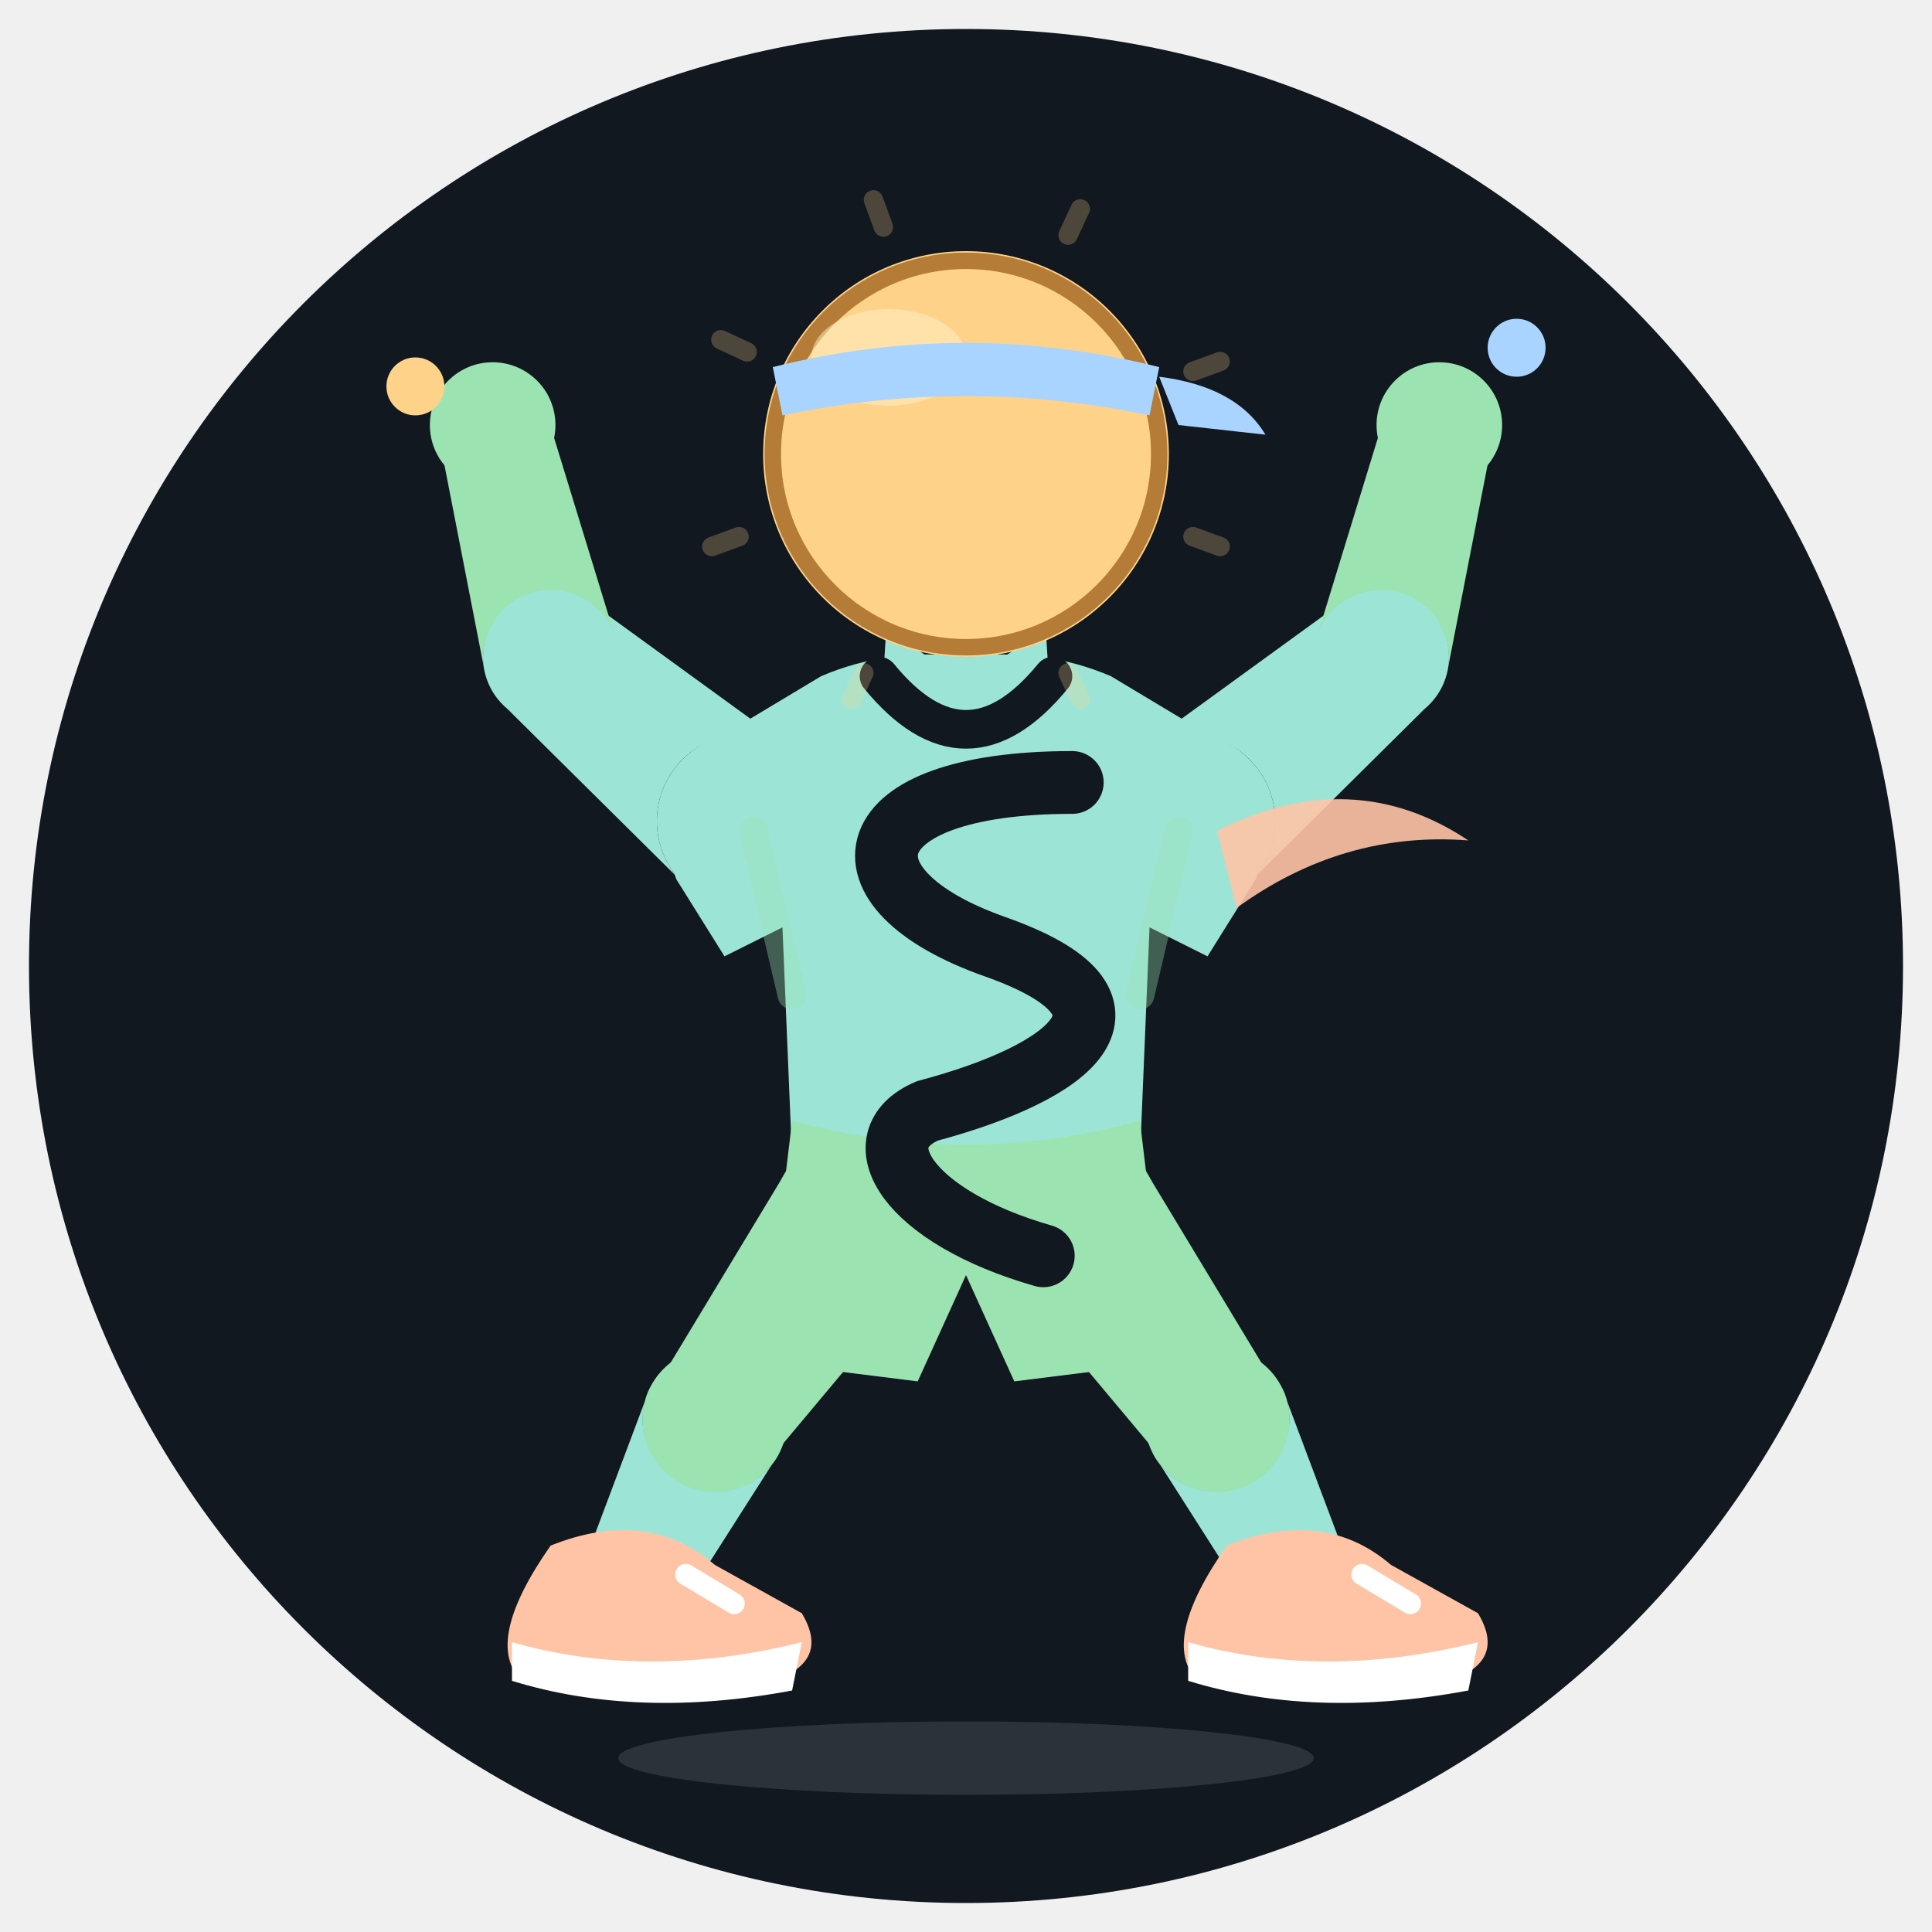
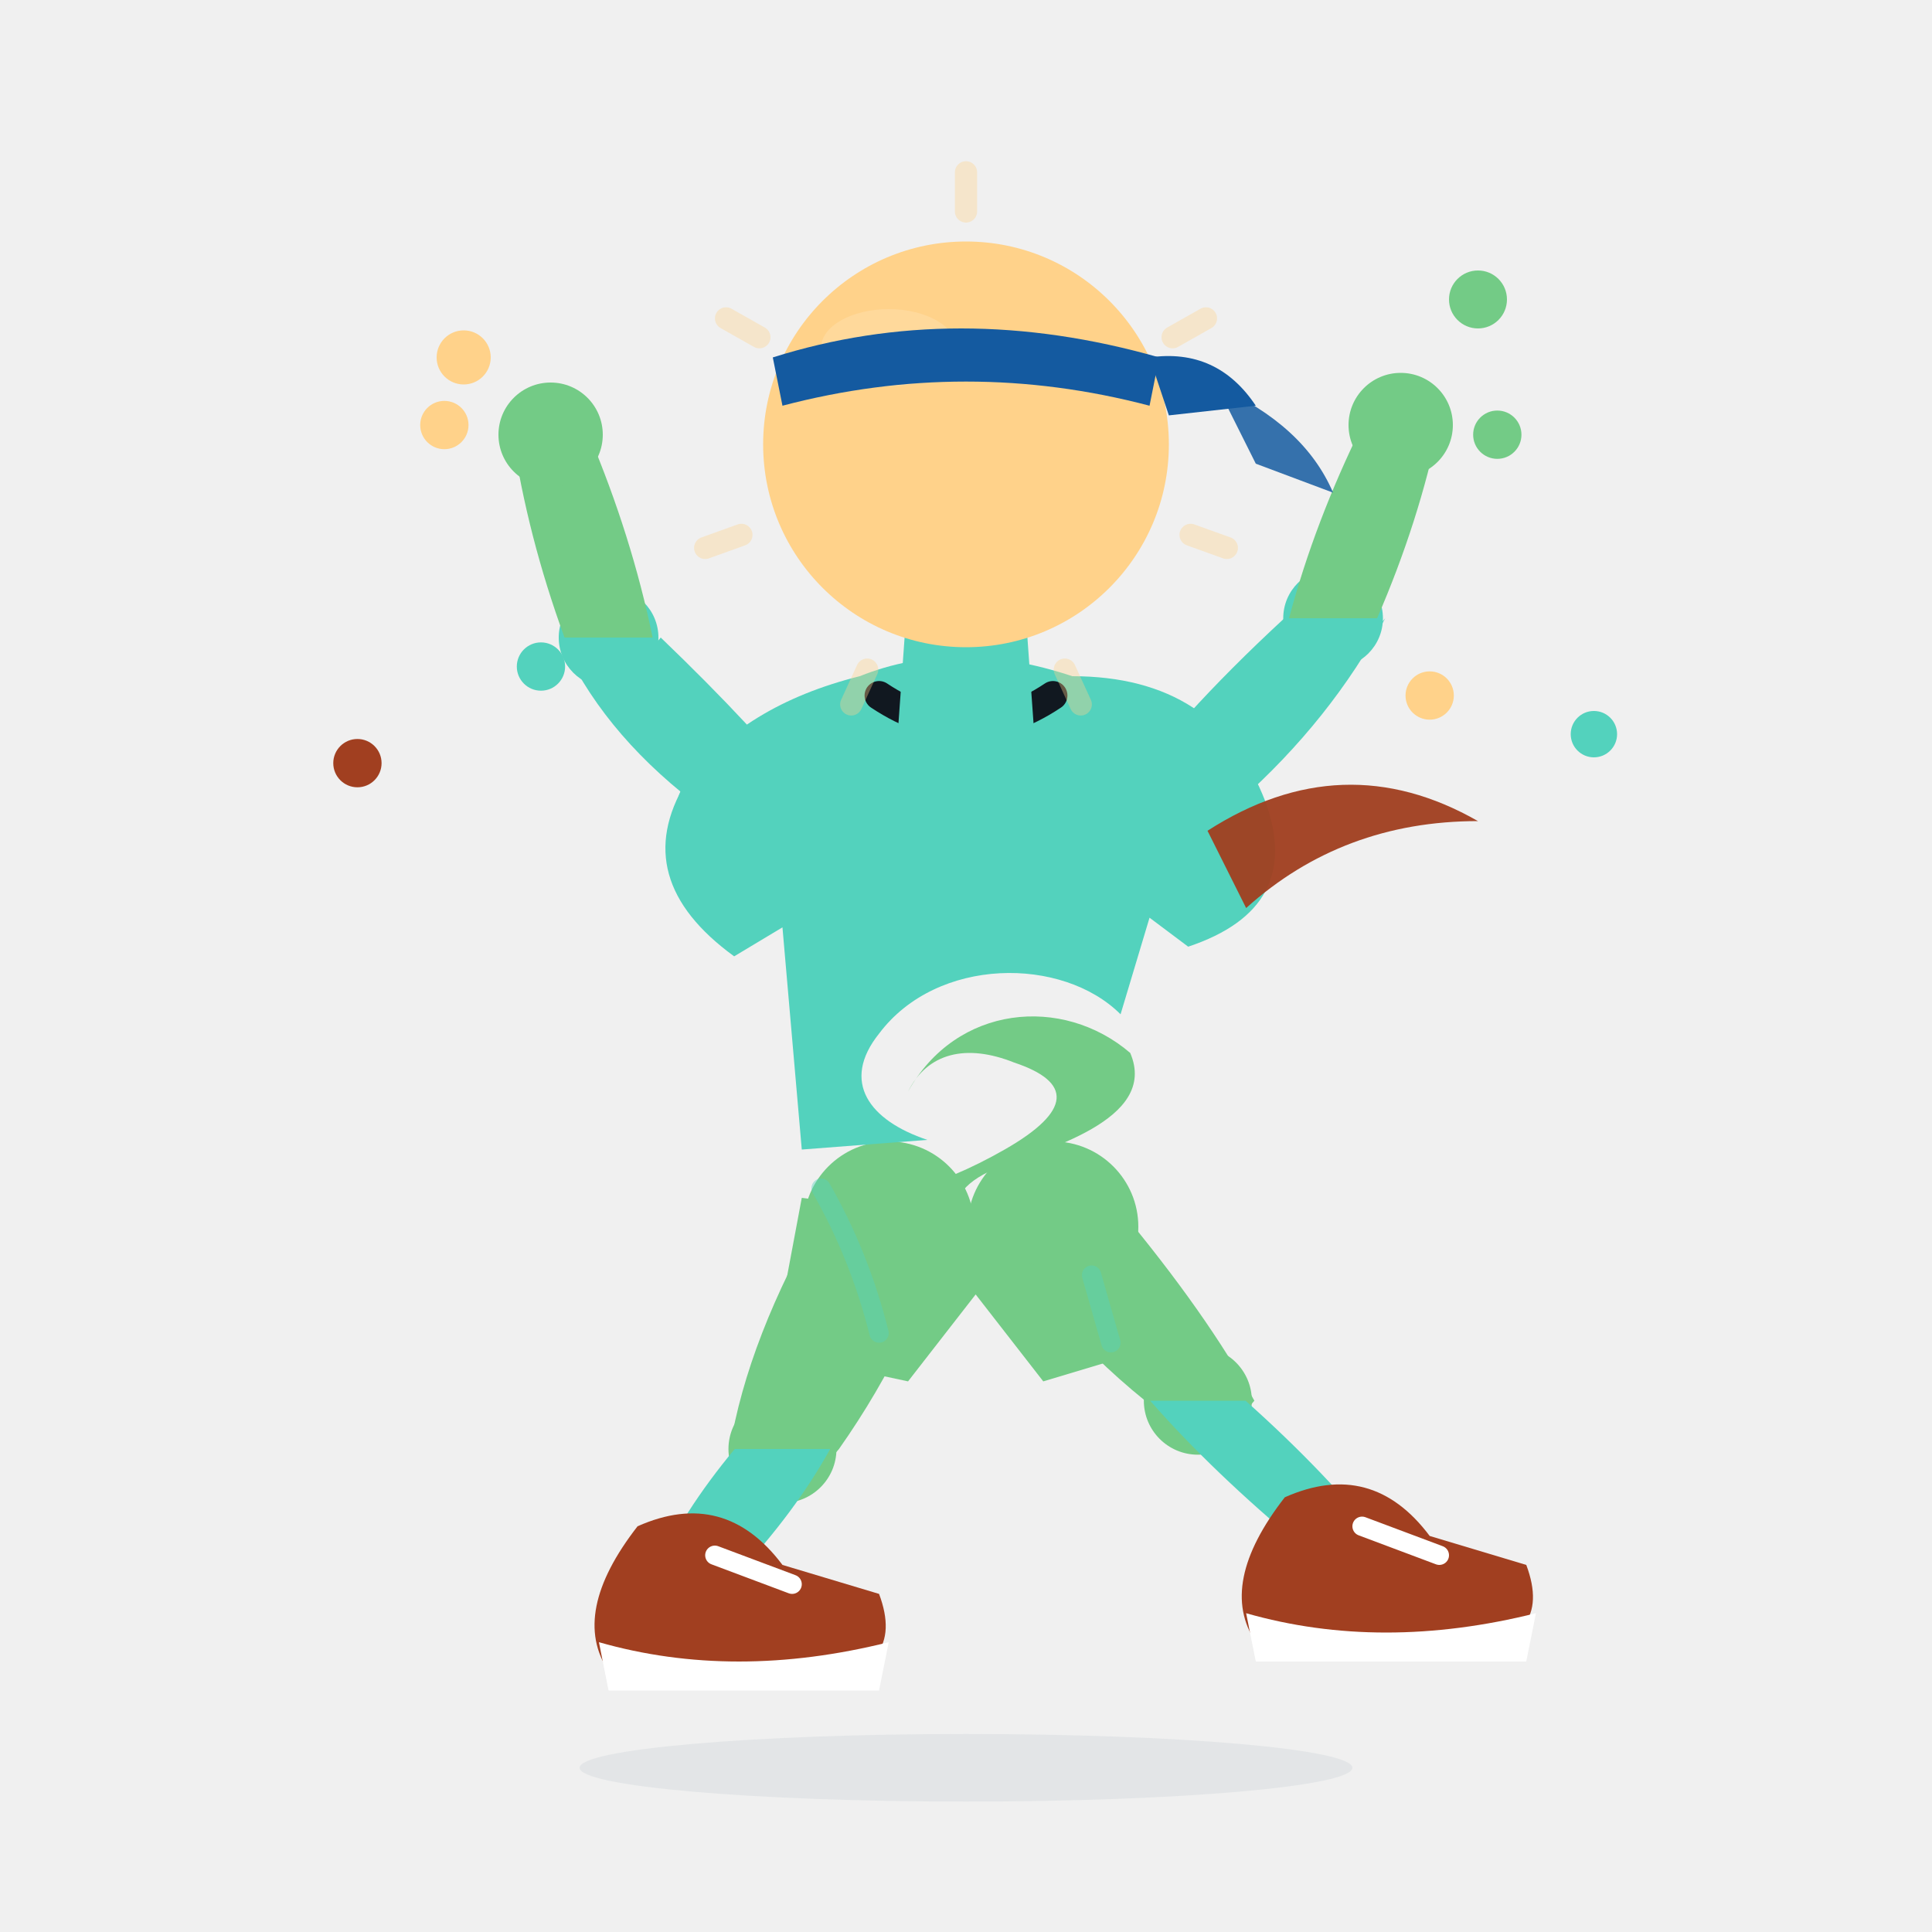
- <svg xmlns="http://www.w3.org/2000/svg" viewBox="0 0 200 200" width="96" height="96" class="trail-companion" data-pose="cheer" data-theme="dark">
+ <svg xmlns="http://www.w3.org/2000/svg" viewBox="0 0 200 200">
  <g class="m-character">
-     <circle cx="100" cy="100" r="97" fill="#111820" />
    <g class="m-shadow">
-       <ellipse cx="100" cy="182" rx="36" ry="3.8" fill="#F5F8FA" opacity=".12" />
+       <ellipse cx="100" cy="183" rx="40" ry="3.5" fill="#B6C1C9" opacity=".22" />
    </g>
    <g class="m-leg-a">
-       <circle cx="89" cy="126" r="9" fill="#9BE3B1" />
-       <path d="M81.68,120.77 L68.30,142.93 A7,7 0 0 1 79.70,151.07 L96.32,131.23 A9,9 0 0 1 81.68,120.77Z" fill="#9BE3B1" />
-       <circle cx="74" cy="147" r="7.5" fill="#9BE3B1" />
-       <path d="M67.29,143.65 L60.17,162.59 A5.4,5.4 0 0 1 69.83,167.41 L80.71,150.35 A7.5,7.5 0 0 1 67.29,143.65Z" fill="#9CE5D6" />
-       <circle cx="65" cy="165" r="5.5" fill="#9CE5D6" />
-       <path d="M57 160 Q67 156 74 162 L83 167 Q86 172 80 174 L54 174 Q50 170 57 160Z" fill="#FFC4A6" />
-       <path d="M53 170 Q67 174 83 170 L82 175 Q66 178 53 174Z" fill="#FFFFFF" />
-       <path d="M71 163 L76 166" stroke="#FFFFFF" stroke-width="2.2" stroke-linecap="round" />
+       <circle cx="92" cy="127" r="8.84" fill="#73CB86" />
+       <path d="M85.24 125 Q77.4 138.5 75.54 150 Q81 157.15 86.85 150 Q94.95 138.5 98.76 125Z" fill="#73CB86" />
+       <circle cx="81" cy="150" r="5.59" fill="#73CB86" />
+       <path d="M76.06 150 Q70.65 156.5 67.71 163 Q72 168.46 76.29 163 Q82.35 156.5 85.94 150Z" fill="#53D2BD" />
+       <path d="M66 158 Q75 154 81 162 L91 165 Q94 173 84 174 L63 173 Q59 167 66 158Z" fill="#A13F20" />
+       <path d="M62 170 Q76 174 92 170 L91 175 L63 175Z" fill="#FFFFFF" />
+       <path d="M74 161 L82 164" fill="none" stroke="#FFFFFF" stroke-width="2" stroke-linecap="round" />
    </g>
    <g class="m-leg-b">
-       <circle cx="111" cy="126" r="9" fill="#9BE3B1" />
-       <path d="M103.68,131.23 L120.30,151.07 A7,7 0 0 1 131.70,142.93 L118.32,120.77 A9,9 0 0 1 103.68,131.23Z" fill="#9BE3B1" />
-       <circle cx="126" cy="147" r="7.5" fill="#9BE3B1" />
-       <path d="M119.29,150.35 L130.17,167.41 A5.4,5.4 0 0 1 139.83,162.59 L132.71,143.65 A7.5,7.5 0 0 1 119.29,150.35Z" fill="#9CE5D6" />
-       <circle cx="135" cy="165" r="5.5" fill="#9CE5D6" />
-       <path d="M127 160 Q137 156 144 162 L153 167 Q156 172 150 174 L124 174 Q120 170 127 160Z" fill="#FFC4A6" />
-       <path d="M123 170 Q137 174 153 170 L152 175 Q136 178 123 174Z" fill="#FFFFFF" />
-       <path d="M141 163 L146 166" stroke="#FFFFFF" stroke-width="2.2" stroke-linecap="round" />
+       <circle cx="109" cy="127" r="8.84" fill="#73CB86" />
+       <path d="M102.24 125 Q107.4 136.0 118.54 145 Q124 152.15 129.85 145 Q124.95 136.0 115.76 125Z" fill="#73CB86" />
+       <circle cx="124" cy="145" r="5.59" fill="#73CB86" />
+       <path d="M119.06 145 Q125.65 152.5 134.71 160 Q139 165.46 143.29 160 Q137.35 152.5 128.94 145Z" fill="#53D2BD" />
+       <path d="M133 155 Q142 151 148 159 L158 162 Q161 170 151 171 L130 170 Q126 164 133 155Z" fill="#A13F20" />
+       <path d="M129 167 Q143 171 159 167 L158 172 L130 172Z" fill="#FFFFFF" />
+       <path d="M141 158 L149 161" fill="none" stroke="#FFFFFF" stroke-width="2" stroke-linecap="round" />
    </g>
    <g class="m-arm-a">
-       <circle cx="77" cy="85" r="9" fill="#9CE5D6" />
-       <path d="M82.83,78.14 L61.53,62.67 A7,7 0 0 1 52.47,73.33 L71.17,91.86 A9,9 0 0 1 82.83,78.14Z" fill="#9CE5D6" />
-       <circle cx="57" cy="68" r="7" fill="#9CE5D6" />
-       <path d="M63.79,66.30 L56.53,42.62 A5.7,5.7 0 0 1 45.47,45.38 L50.21,69.70 A7,7 0 0 1 63.79,66.30Z" fill="#9BE3B1" />
-       <circle cx="51" cy="44" r="6.5" fill="#9BE3B1" />
+       <circle cx="78" cy="85" r="8.16" fill="#53D2BD" />
+       <path d="M71.76 83 Q62.1 75.5 57.96 66 Q63 72.6 68.4 66 Q78.3 75.5 84.24 83Z" fill="#53D2BD" />
+       <circle cx="63" cy="66" r="5.16" fill="#53D2BD" />
+       <path d="M58.44 66 Q54.6 55.5 53.04 45 Q57 50.04 60.96 45 Q65.4 55.5 67.56 66Z" fill="#73CB86" />
+       <circle cx="57" cy="45" r="5.4" fill="#73CB86" />
    </g>
    <g class="m-arm-b">
-       <circle cx="123" cy="85" r="9" fill="#9CE5D6" />
-       <path d="M128.83,91.86 L147.53,73.33 A7,7 0 0 1 138.47,62.67 L117.17,78.14 A9,9 0 0 1 128.83,91.86Z" fill="#9CE5D6" />
-       <circle cx="143" cy="68" r="7" fill="#9CE5D6" />
-       <path d="M149.79,69.70 L154.53,45.38 A5.7,5.7 0 0 1 143.47,42.62 L136.21,66.30 A7,7 0 0 1 149.79,69.70Z" fill="#9BE3B1" />
-       <circle cx="149" cy="44" r="6.5" fill="#9BE3B1" />
-     </g>
-     <g class="m-neck">
-       <path d="M92.00,61.00 L91.00,77.00 A9,9 0 0 1 109.00,77.00 L108.00,61.00 A8,8 0 0 1 92.00,61.00Z" fill="#9CE5D6" />
+       <circle cx="122" cy="85" r="8.16" fill="#53D2BD" />
+       <path d="M115.76 83 Q121.6 74.5 132.96 64 Q138 70.6 143.4 64 Q137.8 74.5 128.24 83Z" fill="#53D2BD" />
+       <circle cx="138" cy="64" r="5.16" fill="#53D2BD" />
+       <path d="M133.44 64 Q136.1 54.0 141.04 44 Q145 49.04 148.96 44 Q146.9 54.0 142.56 64Z" fill="#73CB86" />
+       <circle cx="145" cy="44" r="5.4" fill="#73CB86" />
    </g>
    <g class="m-torso">
-       <path d="M85 70 Q92 67 100 68 Q108 67 115 70 L125 76 Q134 79 130 91 L125 99 L119 96 L118 120 Q100 125 82 120 L81 96 L75 99 L70 91 Q66 79 75 76Z" fill="#9CE5D6" />
-       <path d="M91 70 Q100 81 109 70" fill="none" stroke="#111820" stroke-width="4" stroke-linecap="round" />
-       <path d="M78 86 L82 103 M122 86 L118 103" stroke="#9BE3B1" stroke-width="3" opacity=".35" stroke-linecap="round" />
-       <path d="M82 116 Q100 121 118 116 L121 141 L105 143 L100 132 L95 143 L79 141Z" fill="#9BE3B1" />
-       <path d="M111 81 C88 81 86 92 103 98 C120 104 111 111 96 115 C89 118 94 126 108 130" fill="none" stroke="#111820" stroke-width="6.5" stroke-linecap="round" />
+       <path d="M89 70 Q99 66 111 70 Q126 70 131 83 Q135 94 123 98 L119 95 L116 105 C110 99 97 99 91 107 C87 112 90 116 96 118 L83 119 L81 96 L76 99 Q65 91 71 81 Q77 73 89 70Z" fill="#53D2BD" />
+       <path d="M117 109 C120 116 108 119 103 121 C96 124 98 129 111 132 Q118 135 118 140 L108 143 L101 134 L94 143 L80 140 L83 124 C90 125 97 123 104 119 C111 115 111 112 105 110 C100 108 96 109 94 113 C99 104 110 103 117 109Z" fill="#73CB86" />
+       <path d="M91 72 Q100 78 109 72" fill="none" stroke="#111820" stroke-width="3" stroke-linecap="round" />
+       <path d="M85 123 Q89 130 91 138 M113 132 L115 139" fill="none" stroke="#53D2BD" stroke-width="2" stroke-linecap="round" opacity=".42" />
    </g>
    <g class="m-head">
-       <circle cx="100" cy="47" r="21" fill="#FFD28A" />
-       <circle cx="100" cy="47" r="20" fill="#FFD28A" stroke="#B47C36" stroke-width="1.7" />
-       <ellipse cx="92" cy="37" rx="8" ry="5" fill="#FFF0C8" opacity=".52" />
-       <path d="M123.49 55.55 L126.31 56.58" stroke="#FFD28A" stroke-width="2" opacity=".25" stroke-linecap="round" />
-       <path d="M110.57 69.66 L111.83 72.38" stroke="#FFD28A" stroke-width="2" opacity=".25" stroke-linecap="round" />
-       <path d="M89.43 69.66 L88.17 72.38" stroke="#FFD28A" stroke-width="2" opacity=".25" stroke-linecap="round" />
-       <path d="M76.51 55.55 L73.69 56.58" stroke="#FFD28A" stroke-width="2" opacity=".25" stroke-linecap="round" />
-       <path d="M77.34 36.43 L74.62 35.17" stroke="#FFD28A" stroke-width="2" opacity=".25" stroke-linecap="round" />
-       <path d="M91.45 23.51 L90.42 20.69" stroke="#FFD28A" stroke-width="2" opacity=".25" stroke-linecap="round" />
-       <path d="M110.57 24.34 L111.83 21.62" stroke="#FFD28A" stroke-width="2" opacity=".25" stroke-linecap="round" />
-       <path d="M123.49 38.45 L126.31 37.42" stroke="#FFD28A" stroke-width="2" opacity=".25" stroke-linecap="round" />
-       <path d="M80 38 Q100 33 120 38 L119 43 Q100 39 81 43Z" fill="#A9D4FF" />
-       <path d="M120 39 Q128 40 131 45 L122 44Z" fill="#A9D4FF" />
+       <path d="M94 61 L93 75 Q100 80 107 75 L106 61Z" fill="#53D2BD" />
+       <path d="M100.0 21.89 L100.0 17.84" fill="none" stroke="#FFD28A" stroke-width="2.3" stroke-linecap="round" opacity=".36" />
+       <path d="M121.39 34.91 L124.84 32.96" fill="none" stroke="#FFD28A" stroke-width="2.3" stroke-linecap="round" opacity=".36" />
+       <path d="M123.25 55.37 L127.0 56.72" fill="none" stroke="#FFD28A" stroke-width="2.3" stroke-linecap="round" opacity=".36" />
+       <path d="M110.23 69.32 L111.88 72.92" fill="none" stroke="#FFD28A" stroke-width="2.3" stroke-linecap="round" opacity=".36" />
+       <path d="M89.77 69.32 L88.12 72.92" fill="none" stroke="#FFD28A" stroke-width="2.3" stroke-linecap="round" opacity=".36" />
+       <path d="M76.75 55.37 L73.0 56.72" fill="none" stroke="#FFD28A" stroke-width="2.3" stroke-linecap="round" opacity=".36" />
+       <path d="M78.61 34.91 L75.16 32.96" fill="none" stroke="#FFD28A" stroke-width="2.3" stroke-linecap="round" opacity=".36" />
+       <circle cx="100" cy="46" r="21" fill="#FFD28A" />
+       <ellipse cx="92" cy="36" rx="7" ry="4" fill="#FFFFFF" opacity=".15" />
+       <path d="M80 37 Q99 31 120 37 L119 42 Q100 37 81 42Z" fill="#145AA0" />
+       <path d="M119 37 Q126 36 130 42 L121 43Z" fill="#145AA0" />
+       <path d="M126 40 Q135 44 138 51 L130 48Z" fill="#145AA0" opacity=".85" />
    </g>
    <g class="m-ribbon">
-       <path d="M126 86 Q140 79 152 87 Q139 86 128 94Z" fill="#FFC4A6" opacity=".9" />
+       <path d="M125 86 Q139 77 153 85 Q139 85 129 94Z" fill="#A13F20" opacity=".95" />
    </g>
-     <g class="m-sparkles">
-       <circle cx="43" cy="40" r="3" fill="#FFD28A" />
-       <circle cx="157" cy="36" r="3" fill="#A9D4FF" />
+     <g class="m-extra">
+       <circle cx="48" cy="37" r="2.8" fill="#FFD28A" />
+       <circle cx="153" cy="31" r="3" fill="#73CB86" />
+       <circle cx="165" cy="76" r="2.4" fill="#53D2BD" />
+       <circle cx="37" cy="79" r="2.5" fill="#A13F20" />
    </g>
  </g>
+   <g class="m-extra">
+     <circle cx="46" cy="44" r="2.5" fill="#FFD28A" />
+     <circle cx="155" cy="45" r="2.5" fill="#73CB86" />
+     <circle cx="56" cy="69" r="2.5" fill="#53D2BD" />
+     <circle cx="148" cy="72" r="2.5" fill="#FFD28A" />
+   </g>
</svg>
